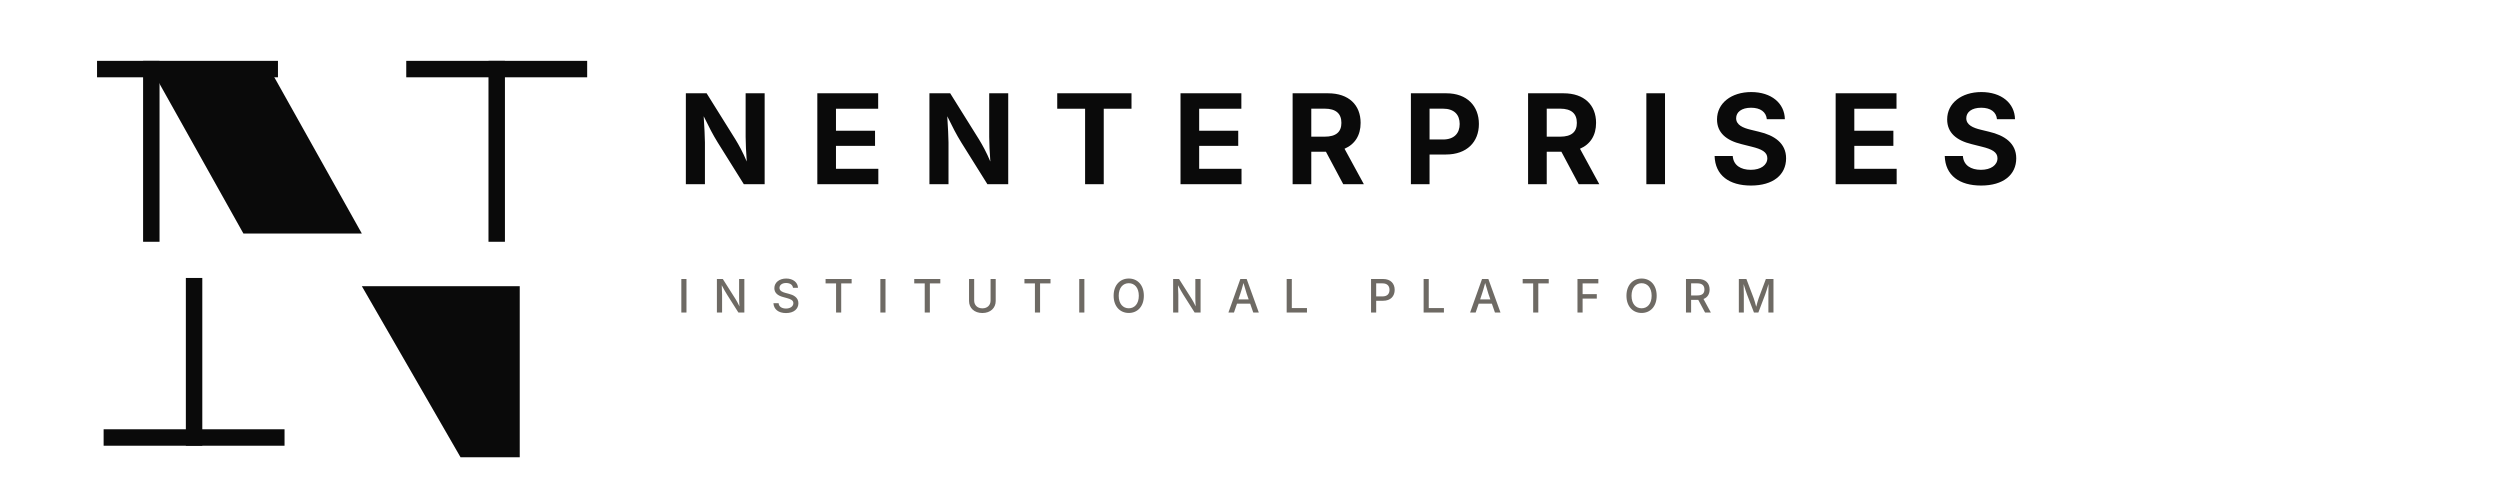
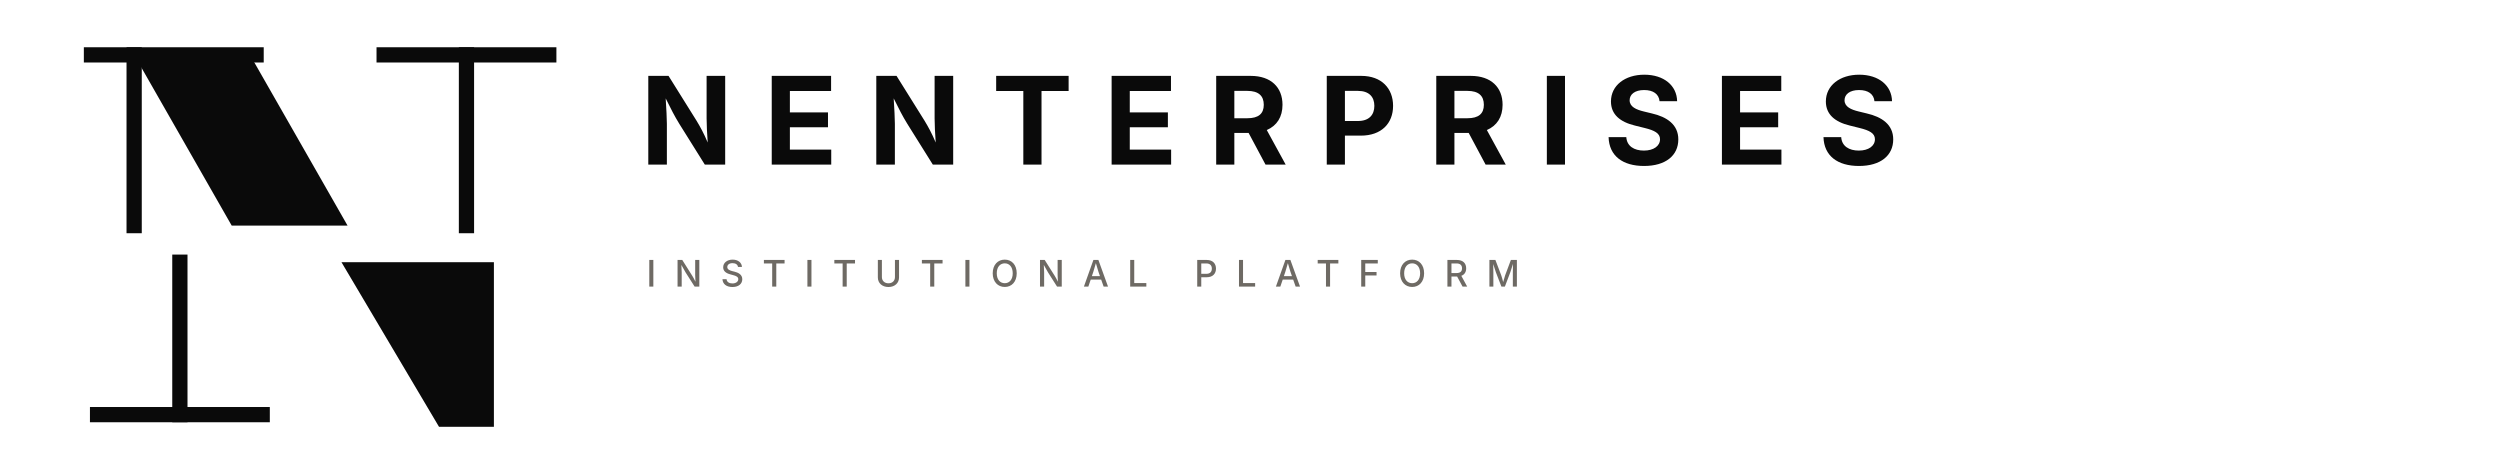
- <svg xmlns="http://www.w3.org/2000/svg" viewBox="0 0 760 150" fill="none">
-   <g transform="translate(14 11)">
-     <path d="M18 10H68" stroke="#0A0A0A" stroke-width="5" stroke-linecap="square" />
-     <path d="M32 10V60" stroke="#0A0A0A" stroke-width="5" stroke-linecap="square" />
-     <path d="M112 10H162" stroke="#0A0A0A" stroke-width="5" stroke-linecap="square" />
-     <path d="M137 10V60" stroke="#0A0A0A" stroke-width="5" stroke-linecap="square" />
-     <path d="M20 122H70" stroke="#0A0A0A" stroke-width="5" stroke-linecap="square" />
-     <path d="M45 76V122" stroke="#0A0A0A" stroke-width="5" stroke-linecap="square" />
-     <path d="M32 10H68L96 60H60L32 10Z" fill="#0A0A0A" />
-     <path d="M96 76H144V128H126L96 76Z" fill="#0A0A0A" />
+ <svg xmlns="http://www.w3.org/2000/svg" viewBox="0 0 820 156" fill="none">
+   <g transform="translate(12 10)">
+     <path d="M18 8H72" stroke="#0A0A0A" stroke-width="5" stroke-linecap="square" />
+     <path d="M32 8V64" stroke="#0A0A0A" stroke-width="5" stroke-linecap="square" />
+     <path d="M114 8H168" stroke="#0A0A0A" stroke-width="5" stroke-linecap="square" />
+     <path d="M141 8V64" stroke="#0A0A0A" stroke-width="5" stroke-linecap="square" />
+     <path d="M20 126H74" stroke="#0A0A0A" stroke-width="5" stroke-linecap="square" />
+     <path d="M47 76V126" stroke="#0A0A0A" stroke-width="5" stroke-linecap="square" />
+     <path d="M32 8H70L102 64H64L32 8Z" fill="#0A0A0A" />
+     <path d="M100 76H150V130H132L100 76Z" fill="#0A0A0A" />
  </g>
-   <text x="206" y="56" fill="#0A0A0A" font-family="Inter, Arial, sans-serif" font-size="38" font-weight="700" letter-spacing="11">
+   <text x="210" y="54" fill="#0A0A0A" font-family="Inter, Arial, sans-serif" font-size="40" font-weight="700" letter-spacing="10" textLength="360" lengthAdjust="spacingAndGlyphs">
    NENTERPRISES
  </text>
-   <text x="206" y="95" fill="#6E6A64" font-family="Inter, Arial, sans-serif" font-size="14" font-weight="500" letter-spacing="7">
+   <text x="212" y="94" fill="#6E6A64" font-family="Inter, Arial, sans-serif" font-size="12" font-weight="500" letter-spacing="6" textLength="214" lengthAdjust="spacingAndGlyphs">
    INSTITUTIONAL PLATFORM
  </text>
</svg>
